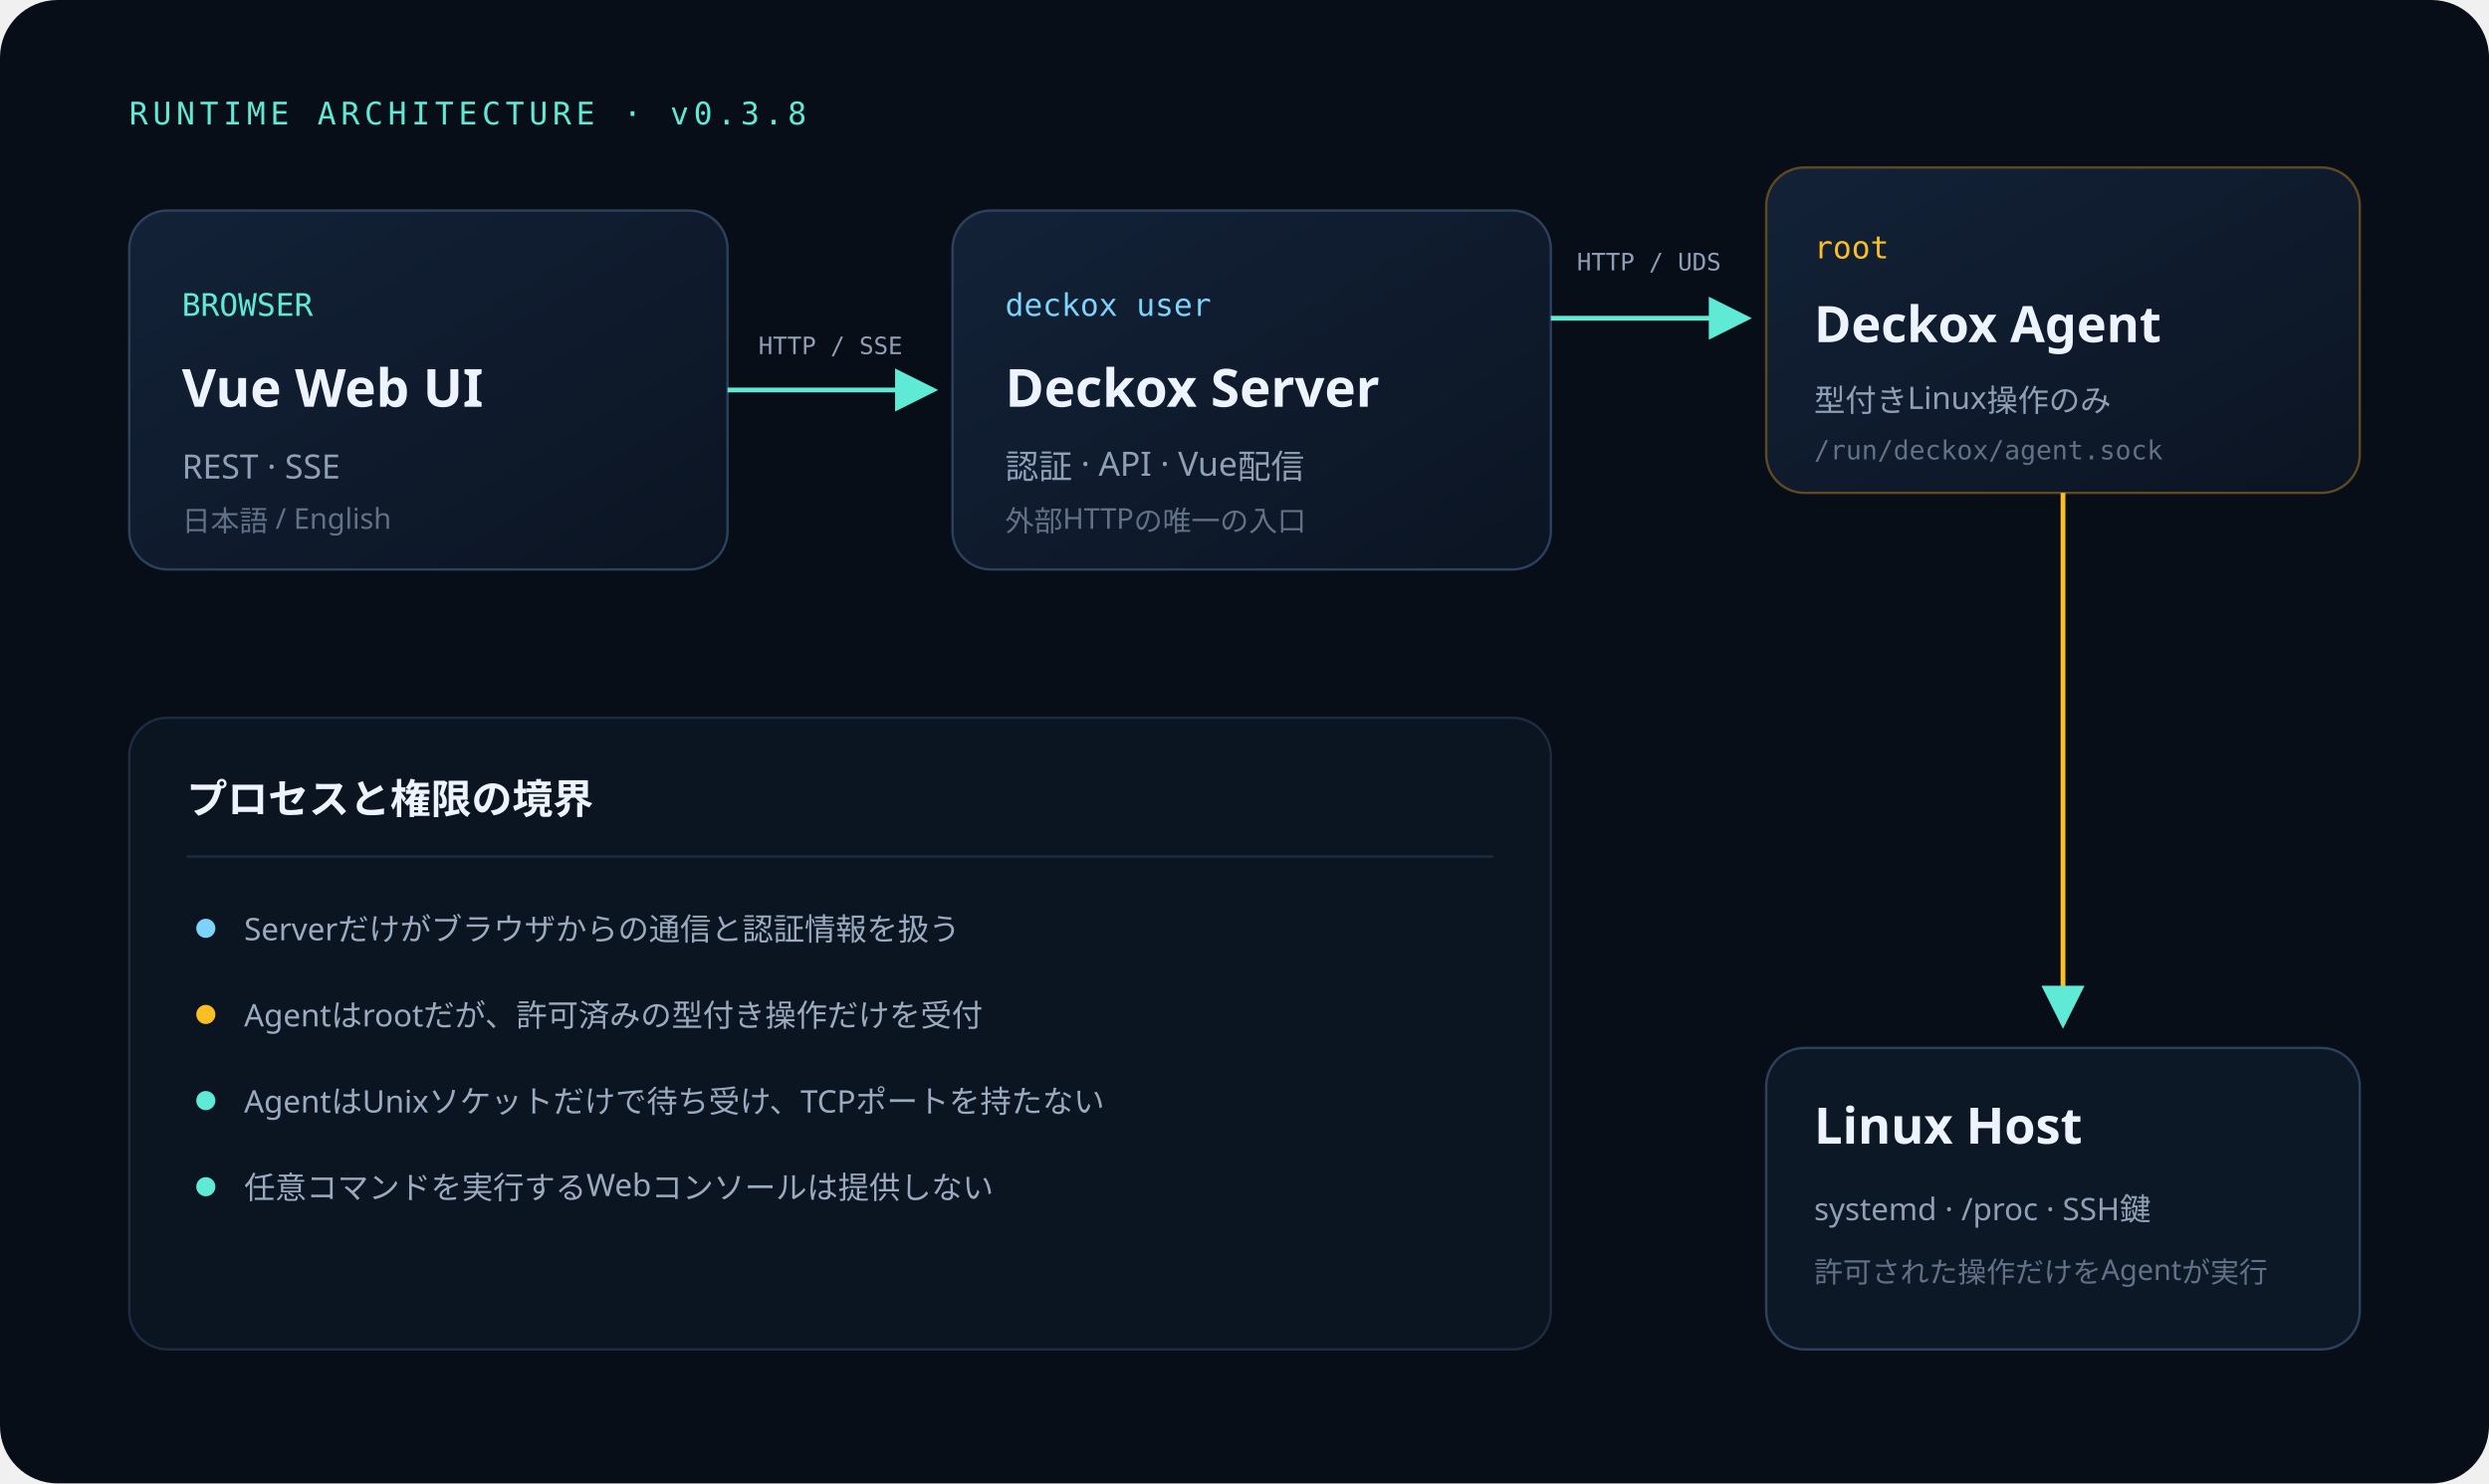
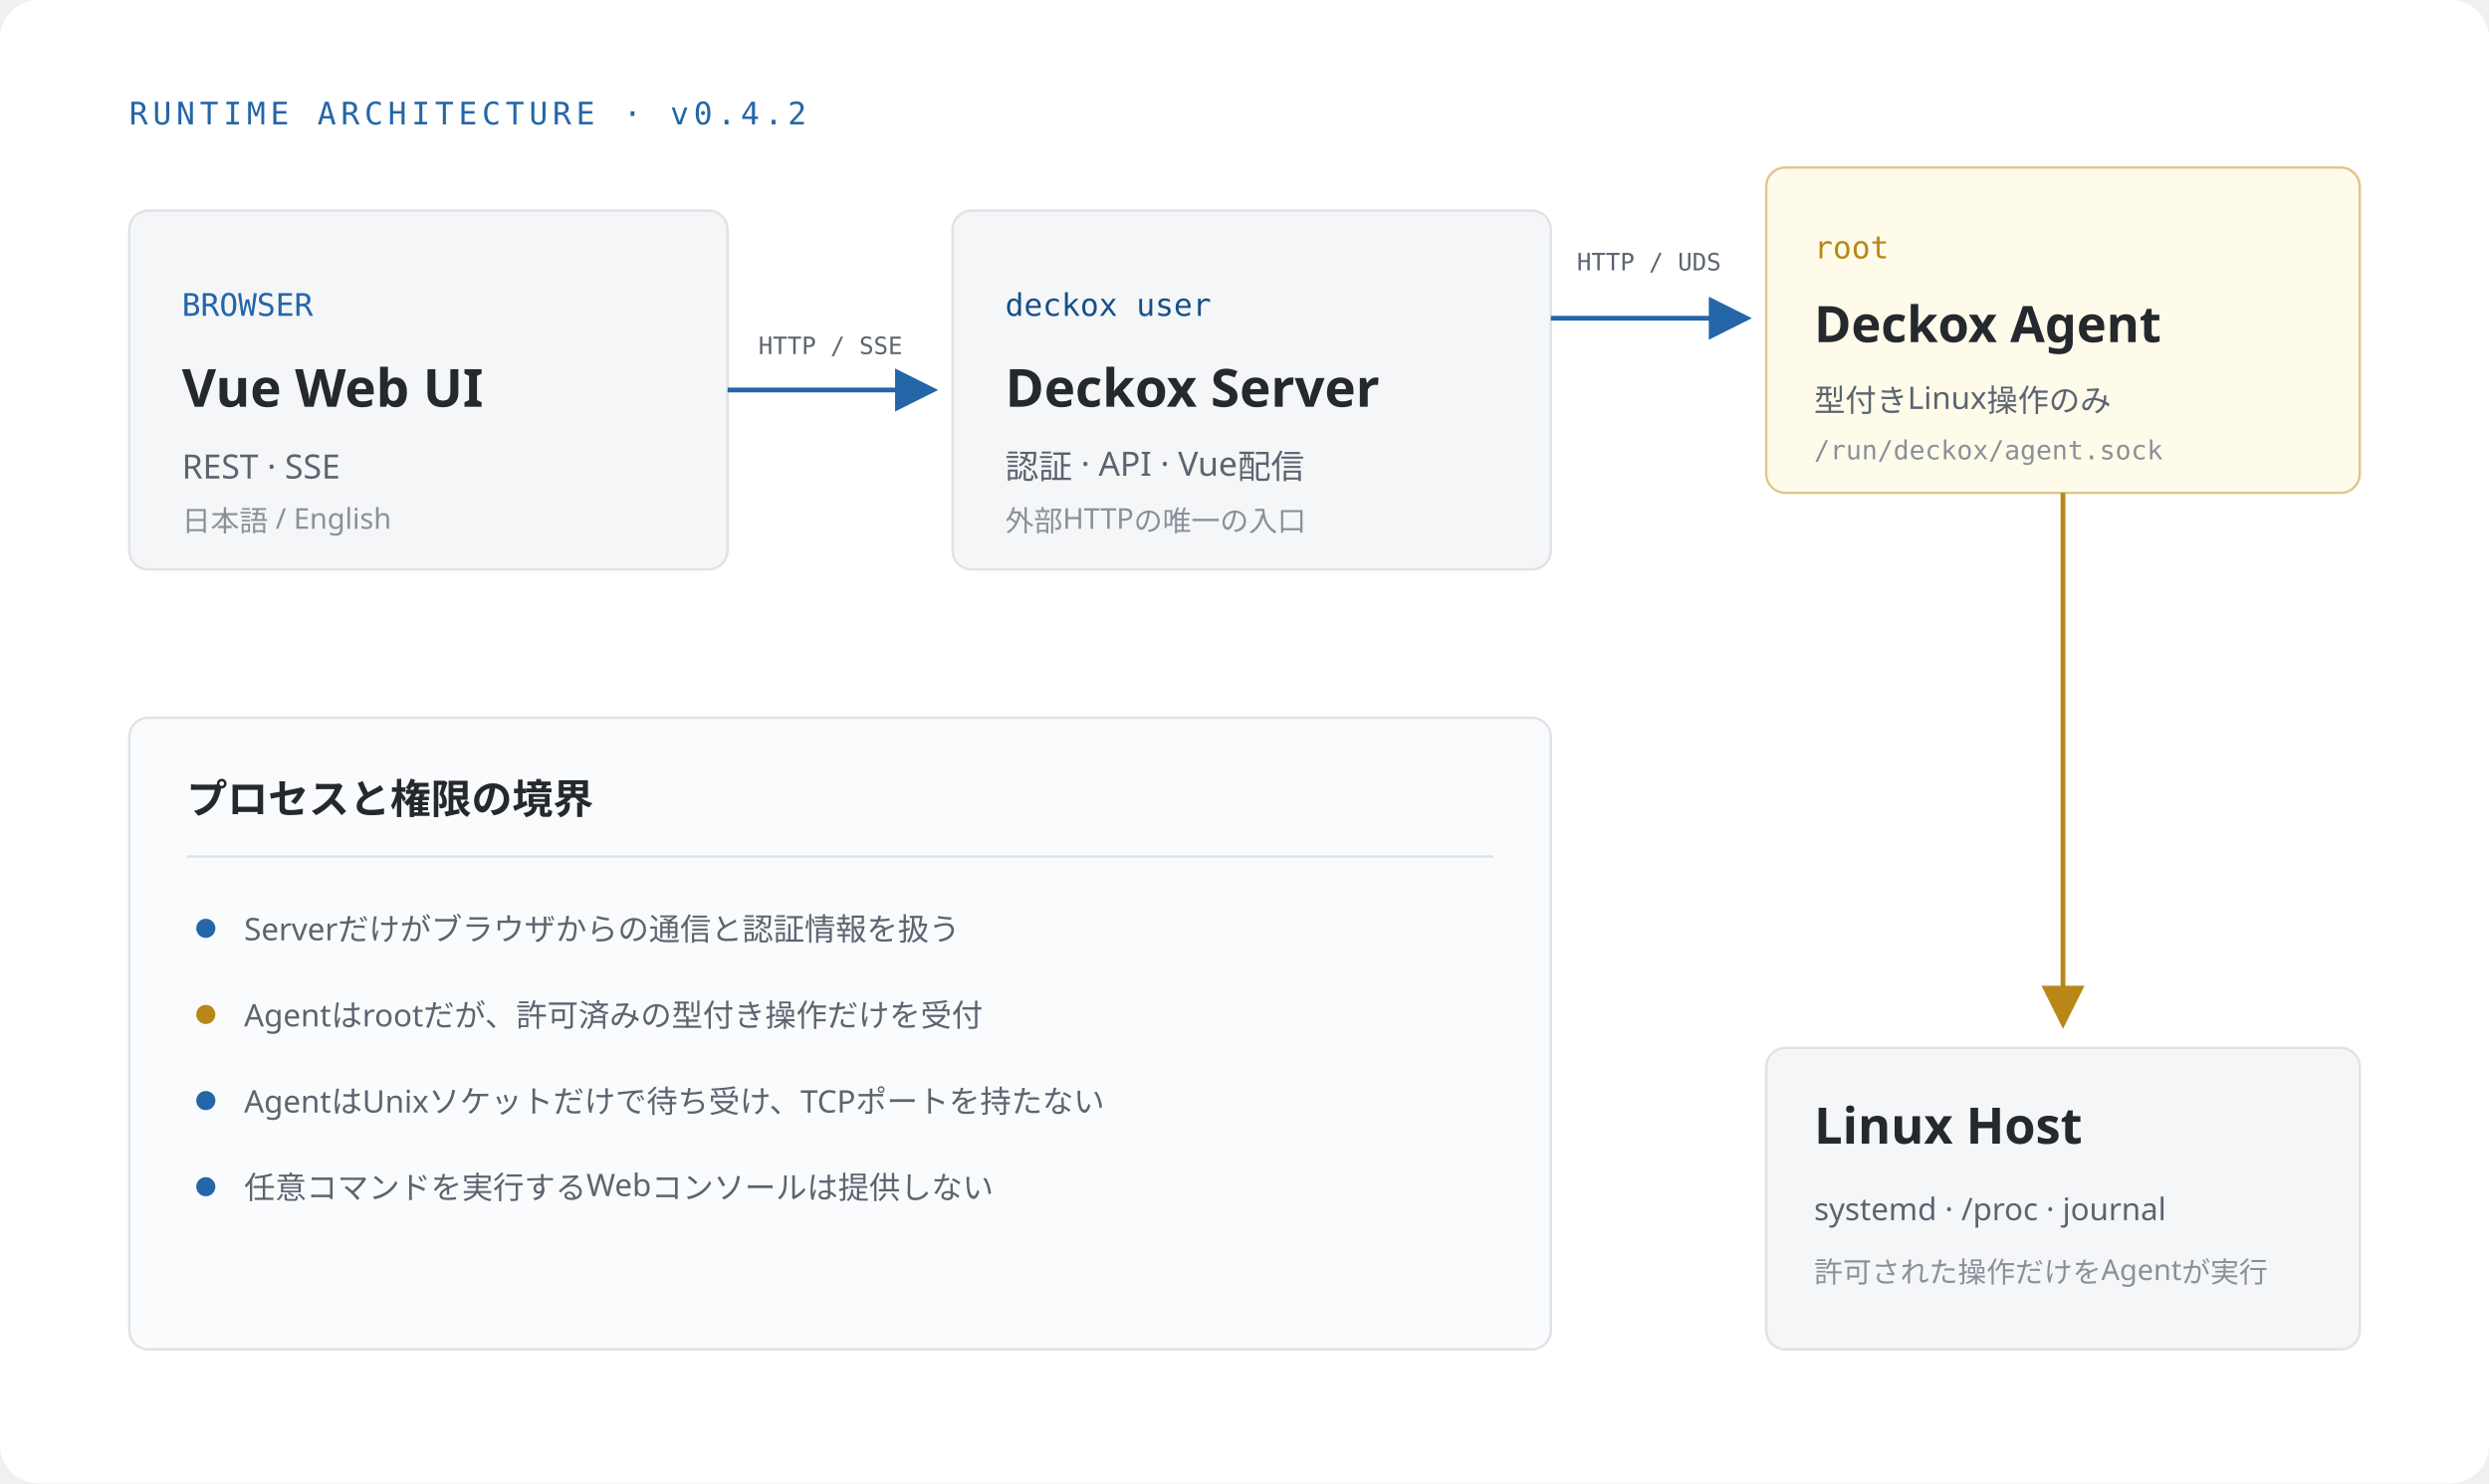
<svg xmlns="http://www.w3.org/2000/svg" viewBox="0 0 1040 620" role="img" aria-labelledby="title desc">
  <defs>
-     <linearGradient id="panel" x1="0" x2="1" y1="0" y2="1">
-       <stop offset="0" stop-color="#132238" />
-       <stop offset="1" stop-color="#0b1422" />
-     </linearGradient>
    <marker id="arrow" markerWidth="9" markerHeight="9" refX="8" refY="4.5" orient="auto">
-       <path d="M0 0 9 4.5 0 9Z" fill="#5eead4" />
+       <path d="M0 0 9 4.5 0 9Z" fill="#2466a8" />
+     </marker>
+     <marker id="arrow-warn" markerWidth="9" markerHeight="9" refX="8" refY="4.5" orient="auto">
+       <path d="M0 0 9 4.5 0 9Z" fill="#b88717" />
    </marker>
  </defs>
-   <rect width="1040" height="620" rx="24" fill="#080e18" />
-   <text x="54" y="52" fill="#5eead4" font-family="ui-monospace,monospace" font-size="13" letter-spacing="2">RUNTIME ARCHITECTURE · v0.3.8</text>
+   <rect width="1040" height="620" rx="16" fill="#ffffff" />
+   <text x="54" y="52" fill="#2466a8" font-family="ui-monospace,monospace" font-size="13" letter-spacing="2">RUNTIME ARCHITECTURE · v0.4.2</text>
  <g transform="translate(54 88)">
-     <rect width="250" height="150" rx="16" fill="url(#panel)" stroke="#2c415c" />
-     <text x="22" y="44" fill="#5eead4" font-family="ui-monospace,monospace" font-size="13">BROWSER</text>
-     <text x="22" y="82" fill="#edf4ff" font-family="system-ui,sans-serif" font-size="22" font-weight="700">Vue Web UI</text>
-     <text x="22" y="112" fill="#8fa0b6" font-family="system-ui,sans-serif" font-size="14">REST · SSE</text>
-     <text x="22" y="134" fill="#617187" font-family="system-ui,sans-serif" font-size="12">日本語 / English</text>
+     <rect width="250" height="150" rx="8" fill="#f5f6f8" stroke="#dfe2e6" />
+     <text x="22" y="44" fill="#2466a8" font-family="ui-monospace,monospace" font-size="13">BROWSER</text>
+     <text x="22" y="82" fill="#25282d" font-family="system-ui,sans-serif" font-size="22" font-weight="700">Vue Web UI</text>
+     <text x="22" y="112" fill="#5b6470" font-family="system-ui,sans-serif" font-size="14">REST · SSE</text>
+     <text x="22" y="134" fill="#8a9099" font-family="system-ui,sans-serif" font-size="12">日本語 / English</text>
  </g>
-   <path d="M304 163 H390" stroke="#5eead4" stroke-width="2" marker-end="url(#arrow)" />
-   <text x="347" y="148" text-anchor="middle" fill="#8fa0b6" font-family="ui-monospace,monospace" font-size="10">HTTP / SSE</text>
+   <path d="M304 163 H390" stroke="#2466a8" stroke-width="2" marker-end="url(#arrow)" />
+   <text x="347" y="148" text-anchor="middle" fill="#5b6470" font-family="ui-monospace,monospace" font-size="10">HTTP / SSE</text>
  <g transform="translate(398 88)">
-     <rect width="250" height="150" rx="16" fill="url(#panel)" stroke="#2c415c" />
-     <text x="22" y="44" fill="#7dd3fc" font-family="ui-monospace,monospace" font-size="13">deckox user</text>
-     <text x="22" y="82" fill="#edf4ff" font-family="system-ui,sans-serif" font-size="22" font-weight="700">Deckox Server</text>
-     <text x="22" y="112" fill="#8fa0b6" font-family="system-ui,sans-serif" font-size="14">認証 · API · Vue配信</text>
-     <text x="22" y="134" fill="#617187" font-family="system-ui,sans-serif" font-size="12">外部HTTPの唯一の入口</text>
+     <rect width="250" height="150" rx="8" fill="#f5f6f8" stroke="#dfe2e6" />
+     <text x="22" y="44" fill="#174f88" font-family="ui-monospace,monospace" font-size="13">deckox user</text>
+     <text x="22" y="82" fill="#25282d" font-family="system-ui,sans-serif" font-size="22" font-weight="700">Deckox Server</text>
+     <text x="22" y="112" fill="#5b6470" font-family="system-ui,sans-serif" font-size="14">認証 · API · Vue配信</text>
+     <text x="22" y="134" fill="#8a9099" font-family="system-ui,sans-serif" font-size="12">外部HTTPの唯一の入口</text>
  </g>
-   <path d="M648 133 H730" stroke="#5eead4" stroke-width="2" marker-end="url(#arrow)" />
-   <text x="689" y="113" text-anchor="middle" fill="#8fa0b6" font-family="ui-monospace,monospace" font-size="10">HTTP / UDS</text>
+   <path d="M648 133 H730" stroke="#2466a8" stroke-width="2" marker-end="url(#arrow)" />
+   <text x="689" y="113" text-anchor="middle" fill="#5b6470" font-family="ui-monospace,monospace" font-size="10">HTTP / UDS</text>
  <g transform="translate(738 70)">
-     <rect width="248" height="136" rx="16" fill="url(#panel)" stroke="#5f4921" />
-     <text x="20" y="38" fill="#fbbf24" font-family="ui-monospace,monospace" font-size="13">root</text>
-     <text x="20" y="73" fill="#edf4ff" font-family="system-ui,sans-serif" font-size="21" font-weight="700">Deckox Agent</text>
-     <text x="20" y="102" fill="#8fa0b6" font-family="system-ui,sans-serif" font-size="13">型付きLinux操作のみ</text>
-     <text x="20" y="122" fill="#617187" font-family="ui-monospace,monospace" font-size="11">/run/deckox/agent.sock</text>
+     <rect width="248" height="136" rx="8" fill="#fffbea" stroke="#e0c68a" />
+     <text x="20" y="38" fill="#b88717" font-family="ui-monospace,monospace" font-size="13">root</text>
+     <text x="20" y="73" fill="#25282d" font-family="system-ui,sans-serif" font-size="21" font-weight="700">Deckox Agent</text>
+     <text x="20" y="102" fill="#5b6470" font-family="system-ui,sans-serif" font-size="13">型付きLinux操作のみ</text>
+     <text x="20" y="122" fill="#8a9099" font-family="ui-monospace,monospace" font-size="11">/run/deckox/agent.sock</text>
  </g>
-   <path d="M862 206 V428" stroke="#fbbf24" stroke-width="2" marker-end="url(#arrow)" />
+   <path d="M862 206 V428" stroke="#b88717" stroke-width="2" marker-end="url(#arrow-warn)" />
  <g transform="translate(738 438)">
-     <rect width="248" height="126" rx="16" fill="#0d1827" stroke="#2c415c" />
-     <text x="20" y="40" fill="#edf4ff" font-family="system-ui,sans-serif" font-size="21" font-weight="700">Linux Host</text>
-     <text x="20" y="72" fill="#8fa0b6" font-family="system-ui,sans-serif" font-size="13">systemd · /proc · SSH鍵</text>
-     <text x="20" y="98" fill="#617187" font-family="system-ui,sans-serif" font-size="12">許可された操作だけをAgentが実行</text>
+     <rect width="248" height="126" rx="8" fill="#f5f6f8" stroke="#dfe2e6" />
+     <text x="20" y="40" fill="#25282d" font-family="system-ui,sans-serif" font-size="21" font-weight="700">Linux Host</text>
+     <text x="20" y="72" fill="#5b6470" font-family="system-ui,sans-serif" font-size="13">systemd · /proc · journal</text>
+     <text x="20" y="98" fill="#8a9099" font-family="system-ui,sans-serif" font-size="12">許可された操作だけをAgentが実行</text>
  </g>
  <g transform="translate(54 300)">
-     <rect width="594" height="264" rx="16" fill="#0b1421" stroke="#1d2c40" />
-     <text x="24" y="40" fill="#edf4ff" font-family="system-ui,sans-serif" font-size="17" font-weight="700">プロセスと権限の境界</text>
-     <line x1="24" y1="58" x2="570" y2="58" stroke="#1d2c40" />
-     <circle cx="32" cy="88" r="4" fill="#7dd3fc" />
-     <text x="48" y="93" fill="#9aabc0" font-family="system-ui,sans-serif" font-size="13">Serverだけがブラウザからの通信と認証情報を扱う</text>
-     <circle cx="32" cy="124" r="4" fill="#fbbf24" />
-     <text x="48" y="129" fill="#9aabc0" font-family="system-ui,sans-serif" font-size="13">Agentはrootだが、許可済みの型付き操作だけを受付</text>
-     <circle cx="32" cy="160" r="4" fill="#5eead4" />
-     <text x="48" y="165" fill="#9aabc0" font-family="system-ui,sans-serif" font-size="13">AgentはUnixソケットだけで待ち受け、TCPポートを持たない</text>
-     <circle cx="32" cy="196" r="4" fill="#5eead4" />
-     <text x="48" y="201" fill="#9aabc0" font-family="system-ui,sans-serif" font-size="13">任意コマンドを実行するWebコンソールは提供しない</text>
+     <rect width="594" height="264" rx="8" fill="#fafbfc" stroke="#dfe2e6" />
+     <text x="24" y="40" fill="#25282d" font-family="system-ui,sans-serif" font-size="17" font-weight="700">プロセスと権限の境界</text>
+     <line x1="24" y1="58" x2="570" y2="58" stroke="#dfe2e6" />
+     <circle cx="32" cy="88" r="4" fill="#2466a8" />
+     <text x="48" y="93" fill="#5b6470" font-family="system-ui,sans-serif" font-size="13">Serverだけがブラウザからの通信と認証情報を扱う</text>
+     <circle cx="32" cy="124" r="4" fill="#b88717" />
+     <text x="48" y="129" fill="#5b6470" font-family="system-ui,sans-serif" font-size="13">Agentはrootだが、許可済みの型付き操作だけを受付</text>
+     <circle cx="32" cy="160" r="4" fill="#2466a8" />
+     <text x="48" y="165" fill="#5b6470" font-family="system-ui,sans-serif" font-size="13">AgentはUnixソケットだけで待ち受け、TCPポートを持たない</text>
+     <circle cx="32" cy="196" r="4" fill="#2466a8" />
+     <text x="48" y="201" fill="#5b6470" font-family="system-ui,sans-serif" font-size="13">任意コマンドを実行するWebコンソールは提供しない</text>
  </g>
</svg>
